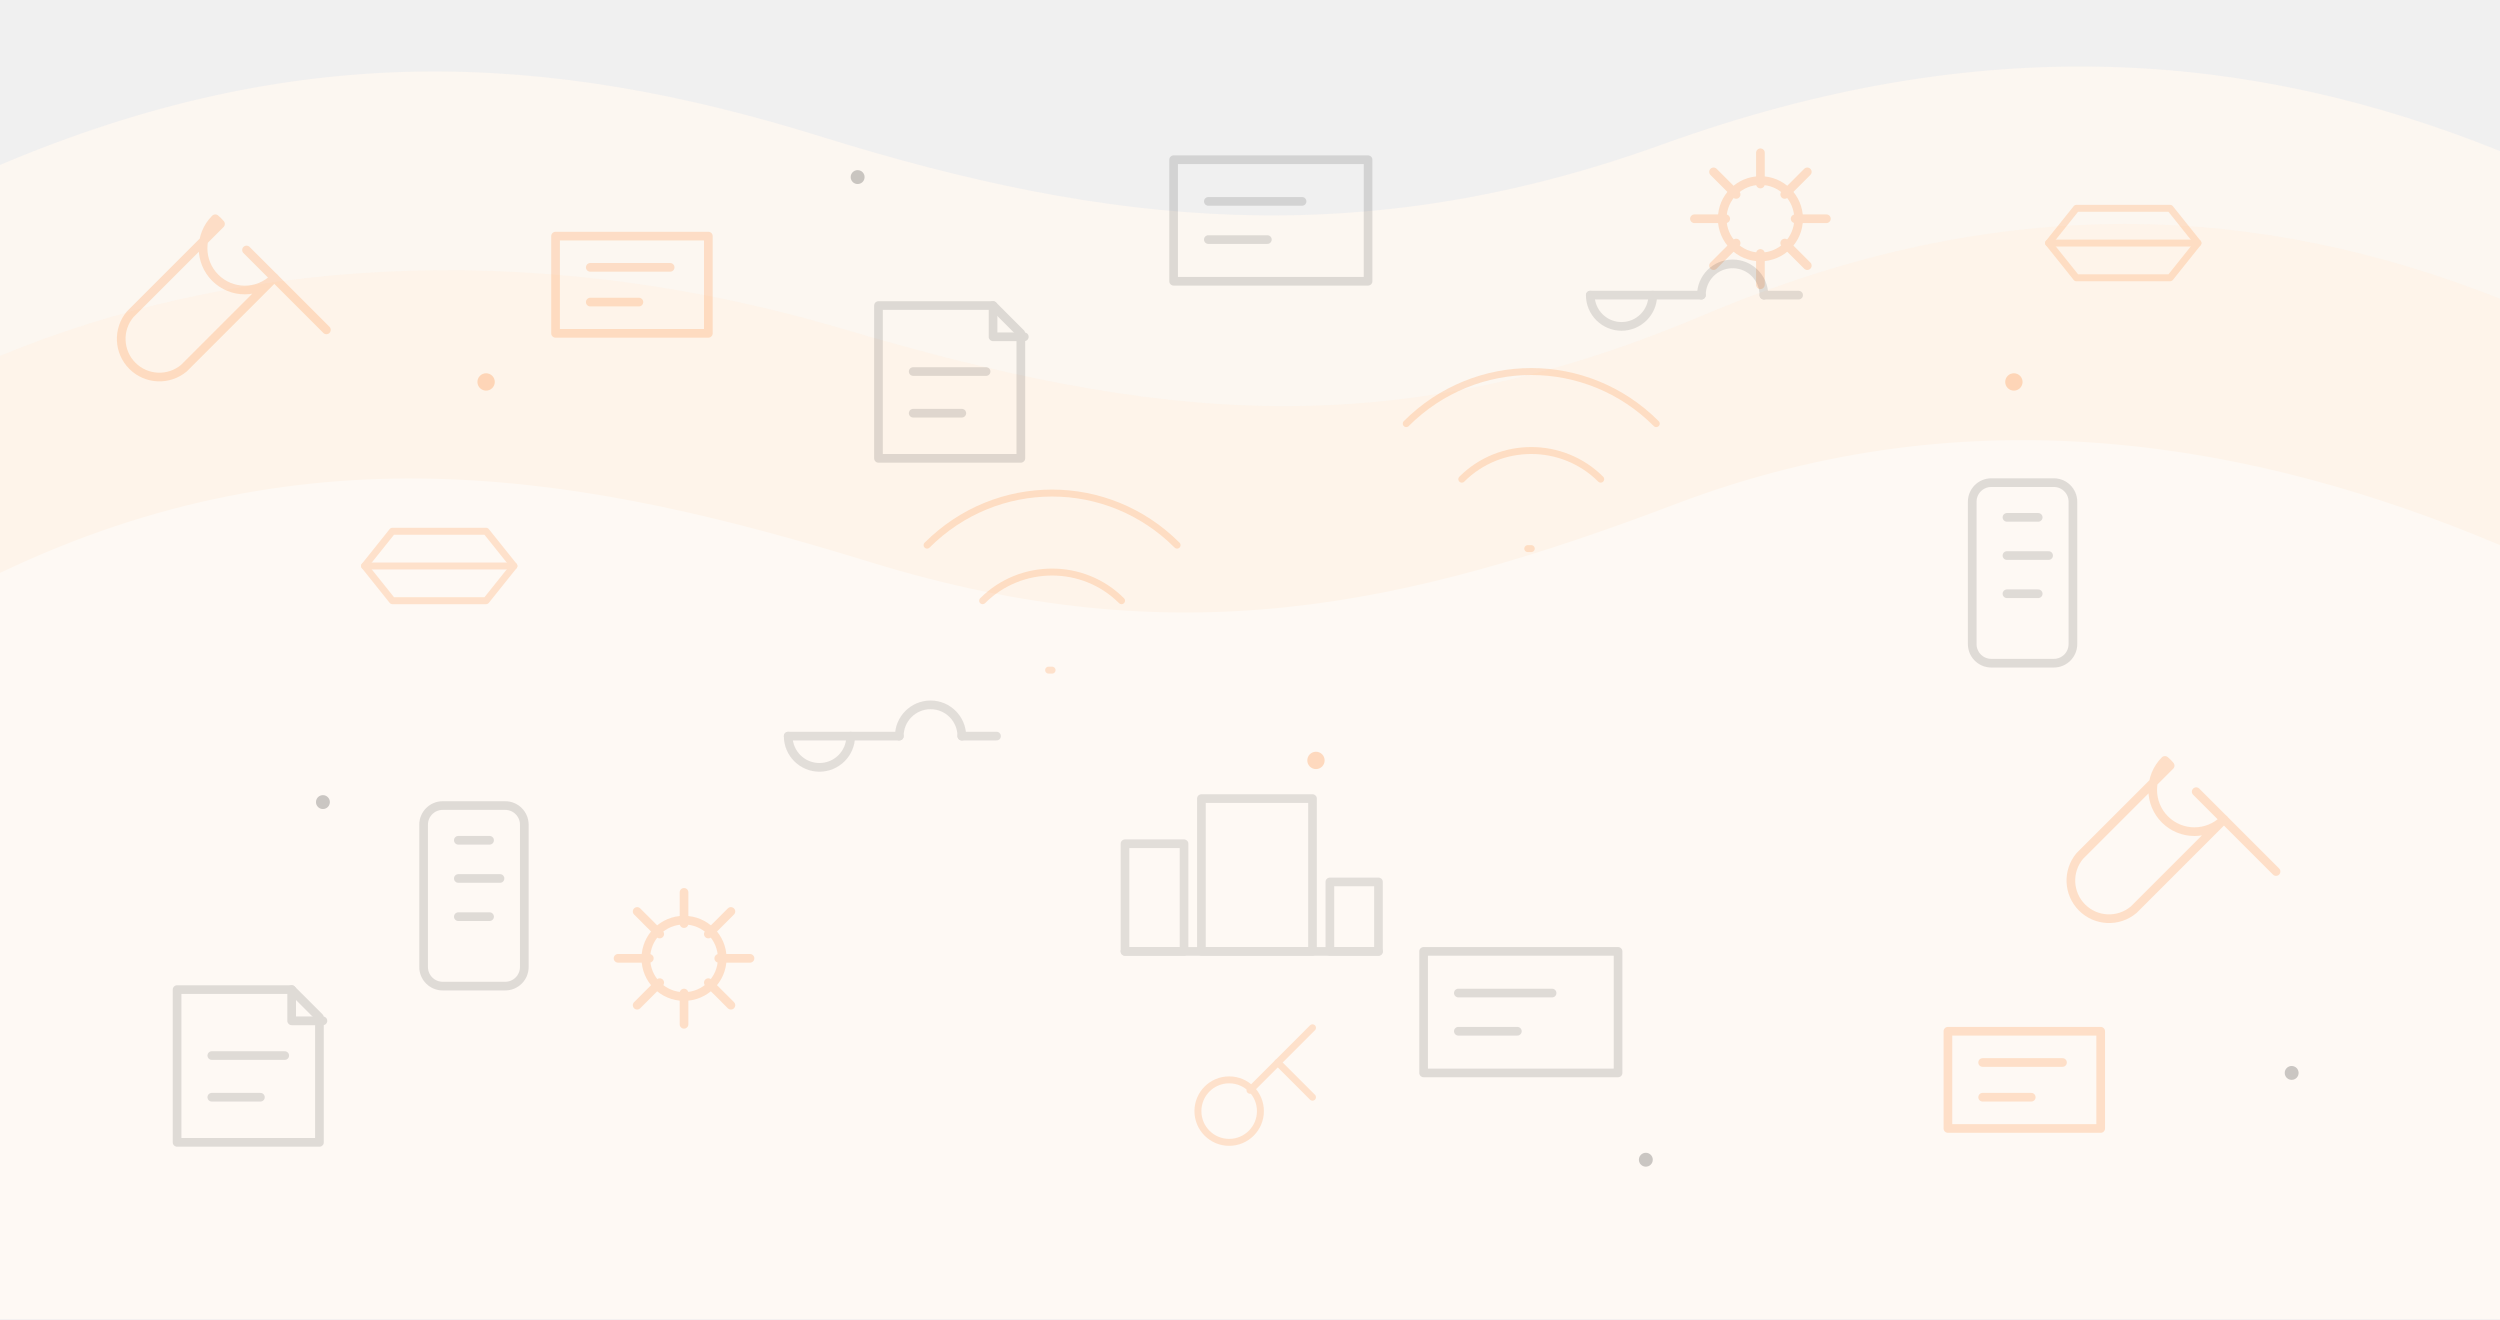
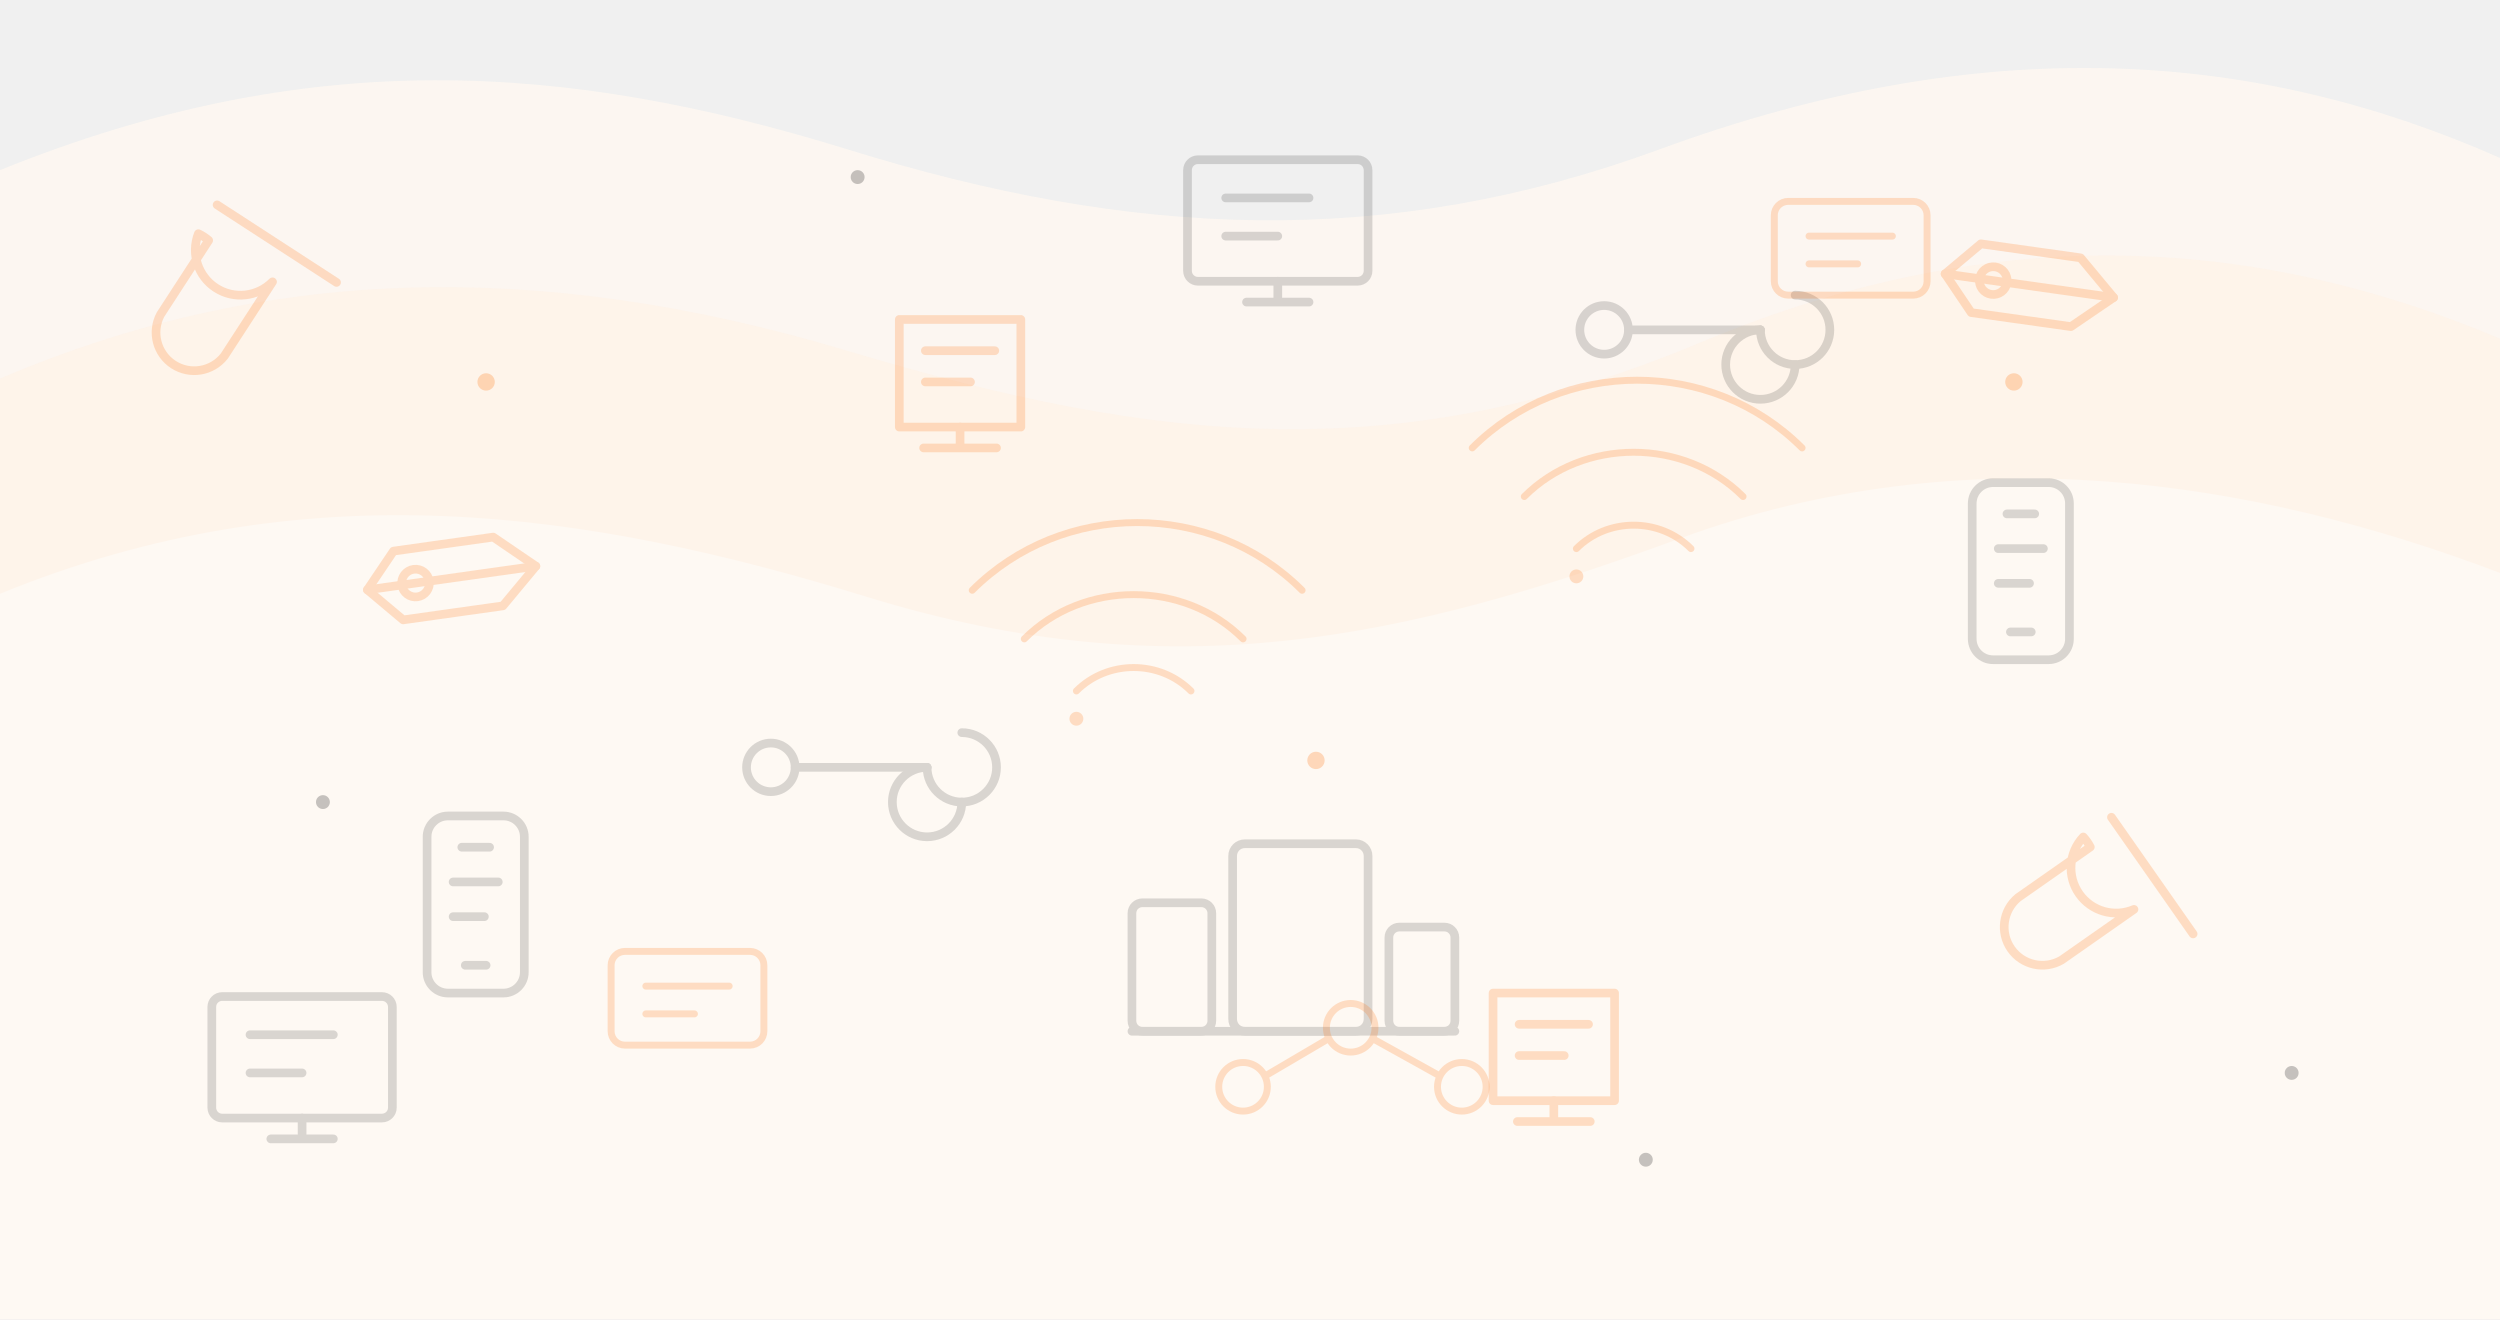
<svg xmlns="http://www.w3.org/2000/svg" viewBox="0 0 1440 760" preserveAspectRatio="xMidYMin slice">
  <rect width="1440" height="760" fill="none" />
-   <path d="M0 95c170-72 314-66 474-16 164 51 310 67 484 4 183-66 338-54 482 4v673H0z" fill="#fff8f1" opacity=".78" />
-   <path d="M0 205c130-54 300-70 484-16 182 54 318 68 496-7 174-74 323-64 460-10v588H0z" fill="#fff1e4" opacity=".52" />
-   <path d="M0 330c180-86 340-56 502-6 176 54 306 26 464-34 169-64 332-36 474 24v446H0z" fill="#ffffff" opacity=".46" />
+   <path d="M0 98c178-72 326-62 488-12 164 51 310 58 468 0 188-69 344-57 484 5v669H0z" fill="#fff8f1" opacity=".82" />
+   <path d="M0 218c150-64 308-70 488-16 180 54 318 68 492-5 172-72 322-60 460-2v565H0z" fill="#fff1e4" opacity=".5" />
+   <path d="M0 342c176-72 338-48 500 2 176 54 310 24 468-34 164-60 330-34 472 20v430H0z" fill="#fff" opacity=".42" />
  <g fill="none" stroke-linecap="round" stroke-linejoin="round">
-     <g opacity=".18" stroke="#ff6b00" stroke-width="5">
-       <path d="M142 144l46 46" />
-       <path d="M124 126a24 24 0 0034 34l-52 52a22 22 0 01-31-31l52-52a24 24 0 00-3-3z" />
-       <path d="M1265 456l46 46" />
-       <path d="M1247 438a24 24 0 0034 34l-52 52a22 22 0 01-31-31l52-52a24 24 0 00-3-3z" />
-       <circle cx="1014" cy="126" r="22" />
-       <path d="M1014 88v18M1014 146v18M976 126h18M1034 126h18M987 99l13 13M1028 140l13 13M1041 99l-13 13M1000 140l-13 13" />
-       <circle cx="394" cy="552" r="22" />
-       <path d="M394 514v18M394 572v18M356 552h18M414 552h18M367 525l13 13M408 566l13 13M421 525l-13 13M380 566l-13 13" />
-       <path d="M320 136h88v56h-88z" />
-       <path d="M340 154h46M340 174h28" />
-       <path d="M1122 594h88v56h-88z" />
-       <path d="M1142 612h46M1142 632h28" />
+     <g opacity=".2" stroke="#ff6b00" stroke-width="5">
+       <g transform="translate(96 116) rotate(-12)">
+         <path d="M28 8l58 58" />
+         <path d="M14 22a26 26 0 0036 36l-36 36a22 22 0 01-31-31l36-36a26 26 0 00-5-5z" />
+       </g>
+       <g transform="translate(1190 458) rotate(10)">
+         <path d="M28 8l58 58" />
+         <path d="M14 22a26 26 0 0036 36l-36 36a22 22 0 01-31-31l36-36a26 26 0 00-5-5z" />
+       </g>
+       <g transform="translate(208 314) rotate(-8)">
+         <path d="M0 26h98" />
+         <path d="M18 6h58l22 20-22 20H18L0 26z" />
+         <circle cx="28" cy="26" r="8" />
+       </g>
+       <g transform="translate(1124 132) rotate(8)">
+         <path d="M0 26h98" />
+         <path d="M18 6h58l22 20-22 20H18L0 26z" />
+         <circle cx="28" cy="26" r="8" />
+       </g>
+       <g transform="translate(508 172)">
+         <path d="M10 12h70v62H10z" />
+         <path d="M25 30h40M25 48h26" />
+         <path d="M24 86h42M45 74v12" />
+       </g>
+       <g transform="translate(850 560)">
+         <path d="M10 12h70v62H10z" />
+         <path d="M25 30h40M25 48h26" />
+         <path d="M24 86h42M45 74v12" />
+       </g>
    </g>
-     <g opacity=".13" stroke="#111" stroke-width="5">
-       <rect x="244" y="464" width="58" height="104" rx="11" />
-       <path d="M264 484h18M264 506h24M264 528h18" />
-       <rect x="1136" y="278" width="58" height="104" rx="11" />
-       <path d="M1156 298h18M1156 320h24M1156 342h18" />
-       <path d="M676 92h112v70h-112z" />
-       <path d="M696 116h54M696 138h34" />
-       <path d="M820 548h112v70h-112z" />
-       <path d="M840 572h54M840 594h34" />
-       <path d="M506 176h66l16 16v72h-82z" />
-       <path d="M572 176v18h18M526 214h42M526 238h28" />
-       <path d="M102 570h66l16 16v72h-82z" />
-       <path d="M168 570v18h18M122 608h42M122 632h28" />
+     <g opacity=".16" stroke="#111" stroke-width="5">
+       <g transform="translate(246 470)">
+         <rect x="0" y="0" width="56" height="102" rx="12" />
+         <path d="M20 18h16M15 38h26M15 58h18M22 86h12" />
+       </g>
+       <g transform="translate(1136 278)">
+         <rect x="0" y="0" width="56" height="102" rx="12" />
+         <path d="M20 18h16M15 38h26M15 58h18M22 86h12" />
+       </g>
+       <g transform="translate(684 92)">
+         <rect x="0" y="0" width="104" height="70" rx="6" />
+         <path d="M22 22h48M22 44h30" />
+         <path d="M34 82h36M52 70v12" />
+       </g>
+       <g transform="translate(122 574)">
+         <rect x="0" y="0" width="104" height="70" rx="6" />
+         <path d="M22 22h48M22 44h30" />
+         <path d="M34 82h36M52 70v12" />
+       </g>
+       <g transform="translate(652 486)">
+         <rect x="0" y="34" width="46" height="74" rx="6" />
+         <rect x="58" y="0" width="78" height="108" rx="7" />
+         <rect x="148" y="48" width="38" height="60" rx="6" />
+         <path d="M0 108h186" />
+       </g>
+       <g transform="translate(420 418)">
+         <circle cx="24" cy="24" r="14" />
+         <path d="M38 24h76" />
+         <path d="M114 24a20 20 0 1020-20" />
+         <path d="M114 24a20 20 0 1020 20" />
+       </g>
+       <g transform="translate(900 166)">
+         <circle cx="24" cy="24" r="14" />
+         <path d="M38 24h76" />
+         <path d="M114 24a20 20 0 1020-20" />
+         <path d="M114 24a20 20 0 1020 20" />
+       </g>
    </g>
-     <g opacity=".17" stroke="#ff6b00" stroke-width="4">
-       <path d="M566 346c22-22 58-22 80 0M534 314c40-40 104-40 144 0M604 386h2" />
-       <path d="M842 276c22-22 58-22 80 0M810 244c40-40 104-40 144 0M880 316h2" />
-       <path d="M210 326h86" />
-       <path d="M226 306h54l16 20-16 20h-54l-16-20z" />
-       <path d="M1180 140h86" />
-       <path d="M1196 120h54l16 20-16 20h-54l-16-20z" />
-       <path d="M720 628l36-36" />
-       <circle cx="708" cy="640" r="18" />
-       <path d="M736 612l20 20" />
-     </g>
-     <g opacity=".12" stroke="#111" stroke-width="5">
-       <path d="M454 424h64" />
-       <path d="M454 424a18 18 0 1036 0" />
-       <path d="M518 424a18 18 0 1136 0" />
-       <path d="M554 424h20" />
-       <path d="M916 170h64" />
-       <path d="M916 170a18 18 0 1036 0" />
-       <path d="M980 170a18 18 0 1136 0" />
-       <path d="M1016 170h20" />
-       <path d="M648 486h34v62h-34zM692 460h64v88h-64zM766 508h28v40h-28z" />
-       <path d="M648 548h146" />
+     <g opacity=".2" stroke="#ff6b00" stroke-width="4">
+       <g transform="translate(554 340)">
+         <circle cx="66" cy="74" r="4" fill="#ff6b00" stroke="none" />
+         <path d="M66 58c18-18 48-18 66 0" />
+         <path d="M36 28c34-34 92-34 126 0" />
+         <path d="M6 0c52-52 138-52 190 0" />
+       </g>
+       <g transform="translate(842 258)">
+         <circle cx="66" cy="74" r="4" fill="#ff6b00" stroke="none" />
+         <path d="M66 58c18-18 48-18 66 0" />
+         <path d="M36 28c34-34 92-34 126 0" />
+         <path d="M6 0c52-52 138-52 190 0" />
+       </g>
+       <g transform="translate(352 548)">
+         <rect x="0" y="0" width="88" height="54" rx="8" />
+         <path d="M20 20h48M20 36h28" />
+       </g>
+       <g transform="translate(1022 116)">
+         <rect x="0" y="0" width="88" height="54" rx="8" />
+         <path d="M20 20h48M20 36h28" />
+       </g>
+       <g transform="translate(716 626)">
+         <circle cx="0" cy="0" r="14" />
+         <circle cx="62" cy="-34" r="14" />
+         <circle cx="126" cy="0" r="14" />
+         <path d="M14-7l34-20M76-27l36 20" />
+       </g>
    </g>
  </g>
-   <g opacity=".22">
+   <g opacity=".24">
    <circle cx="280" cy="220" r="5" fill="#ff6b00" />
    <circle cx="1160" cy="220" r="5" fill="#ff6b00" />
    <circle cx="758" cy="438" r="5" fill="#ff6b00" />
    <circle cx="494" cy="102" r="4" fill="#111" />
    <circle cx="948" cy="668" r="4" fill="#111" />
    <circle cx="1320" cy="618" r="4" fill="#111" />
    <circle cx="186" cy="462" r="4" fill="#111" />
  </g>
</svg>
